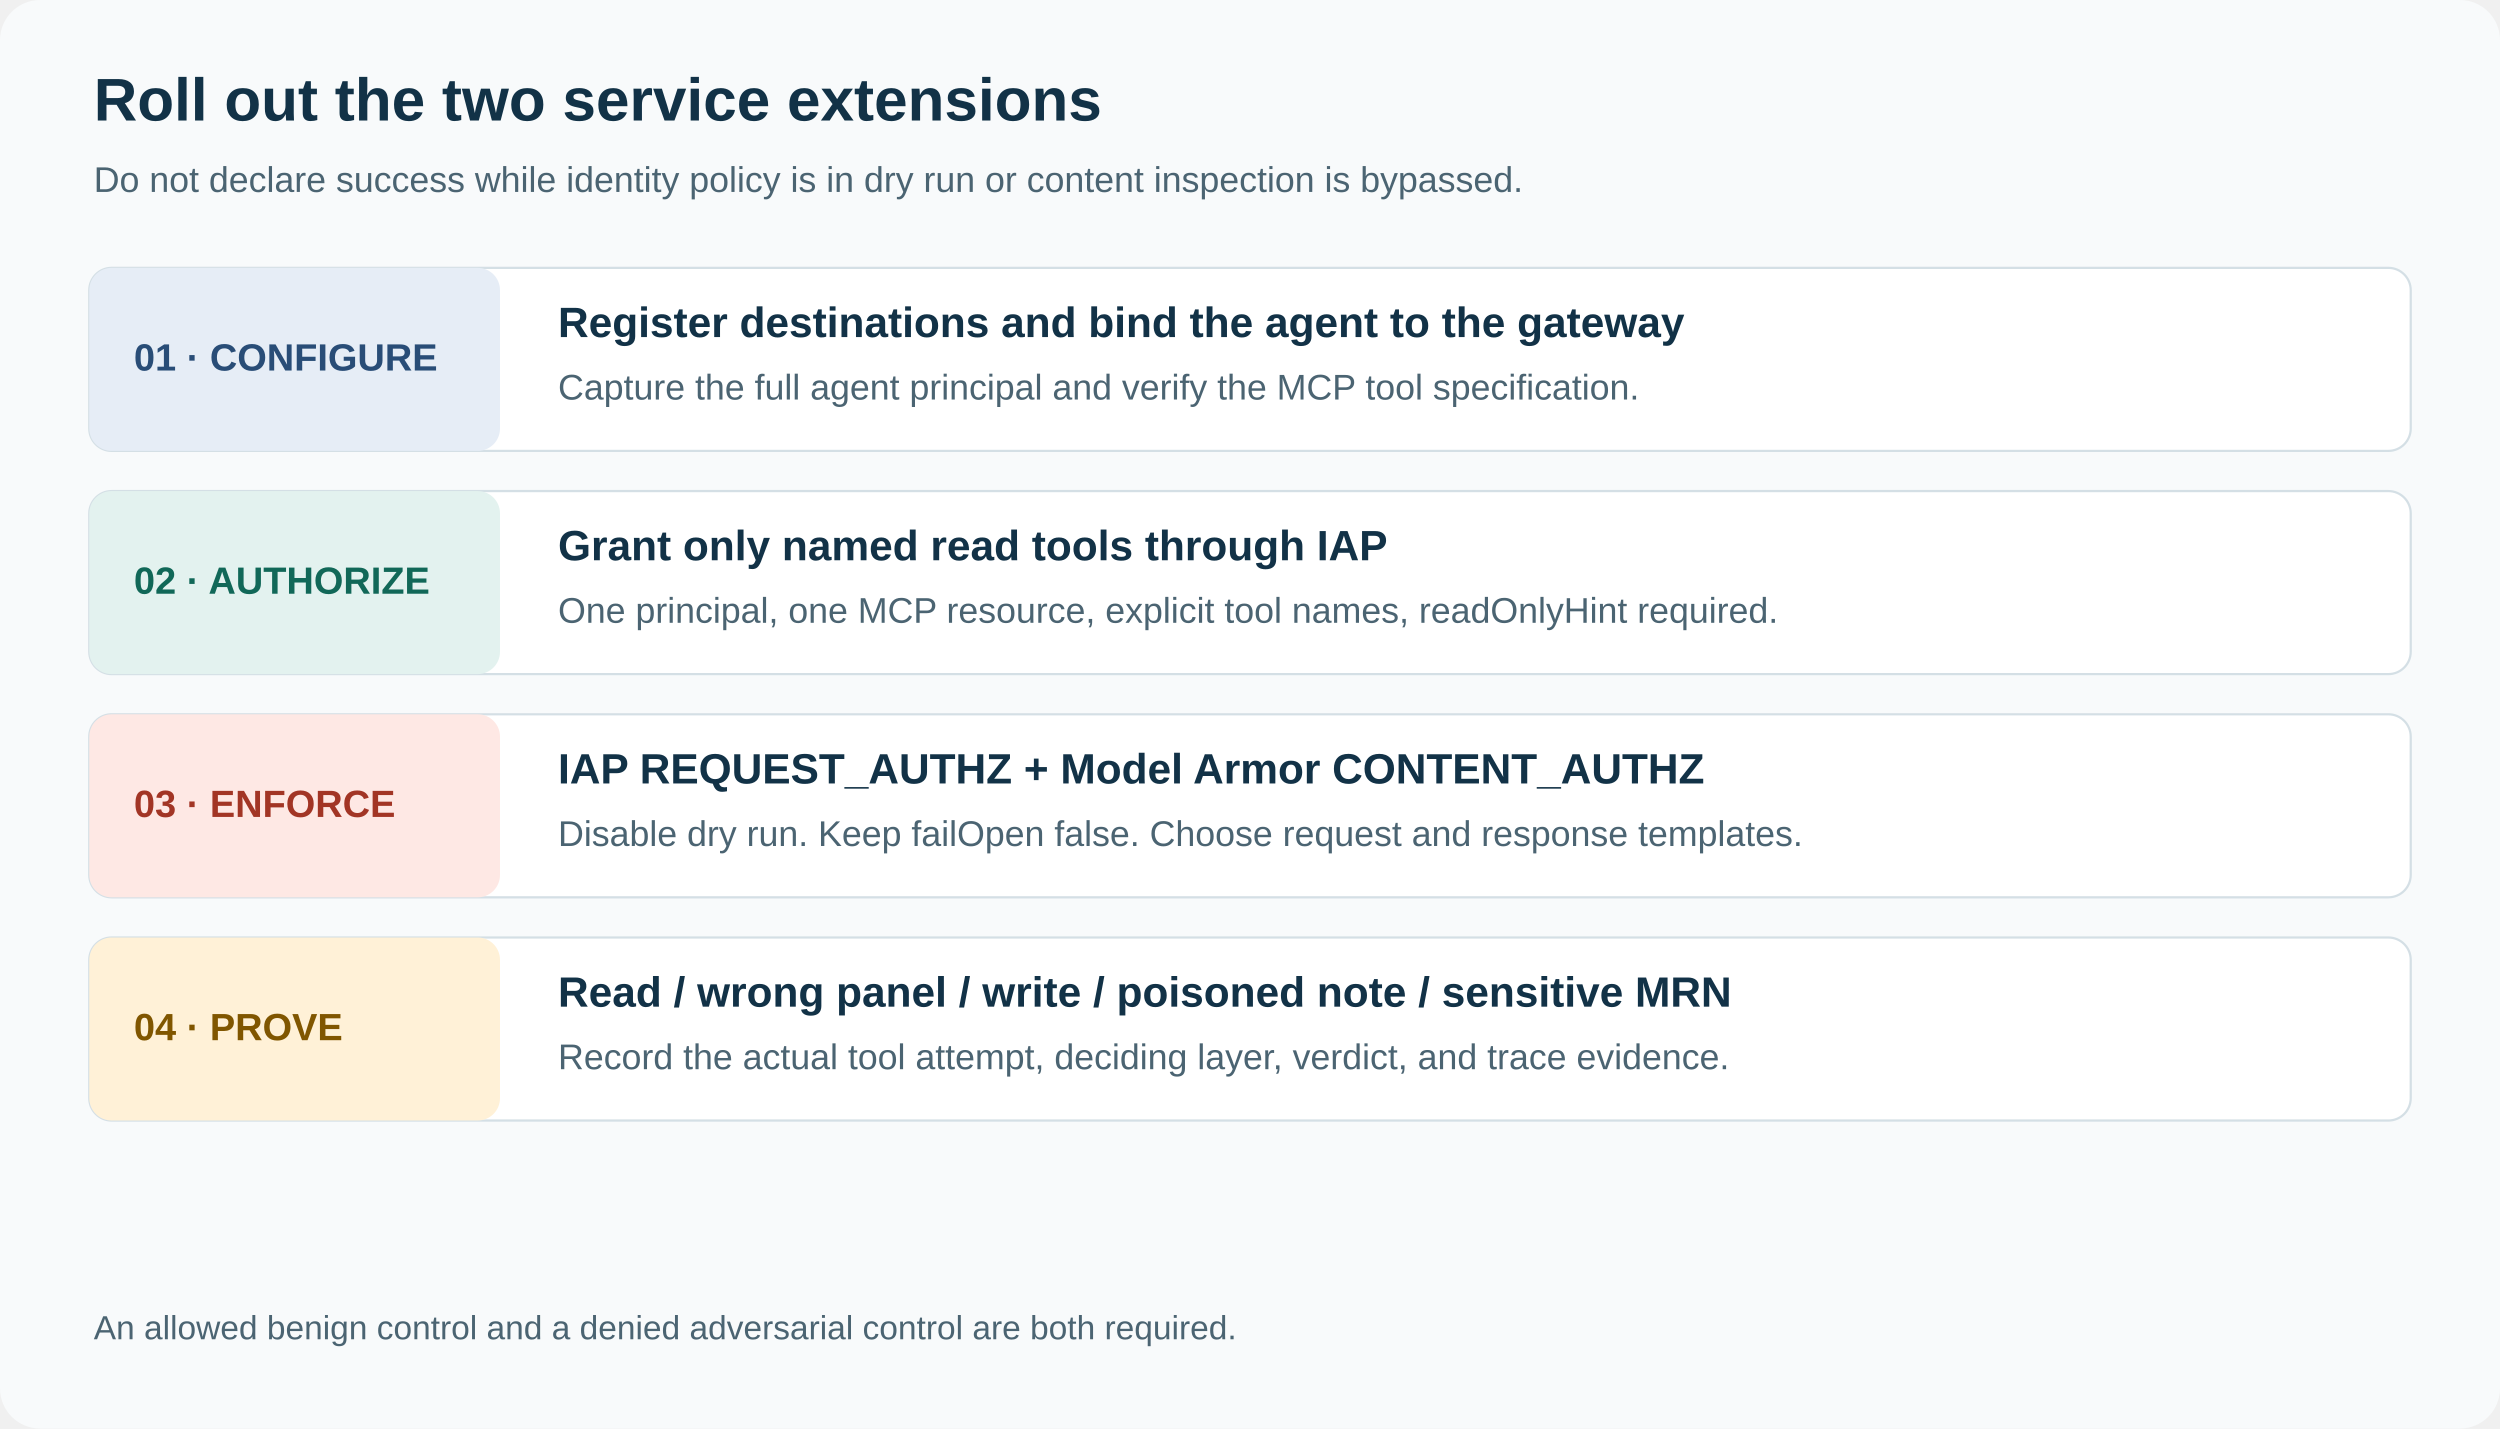
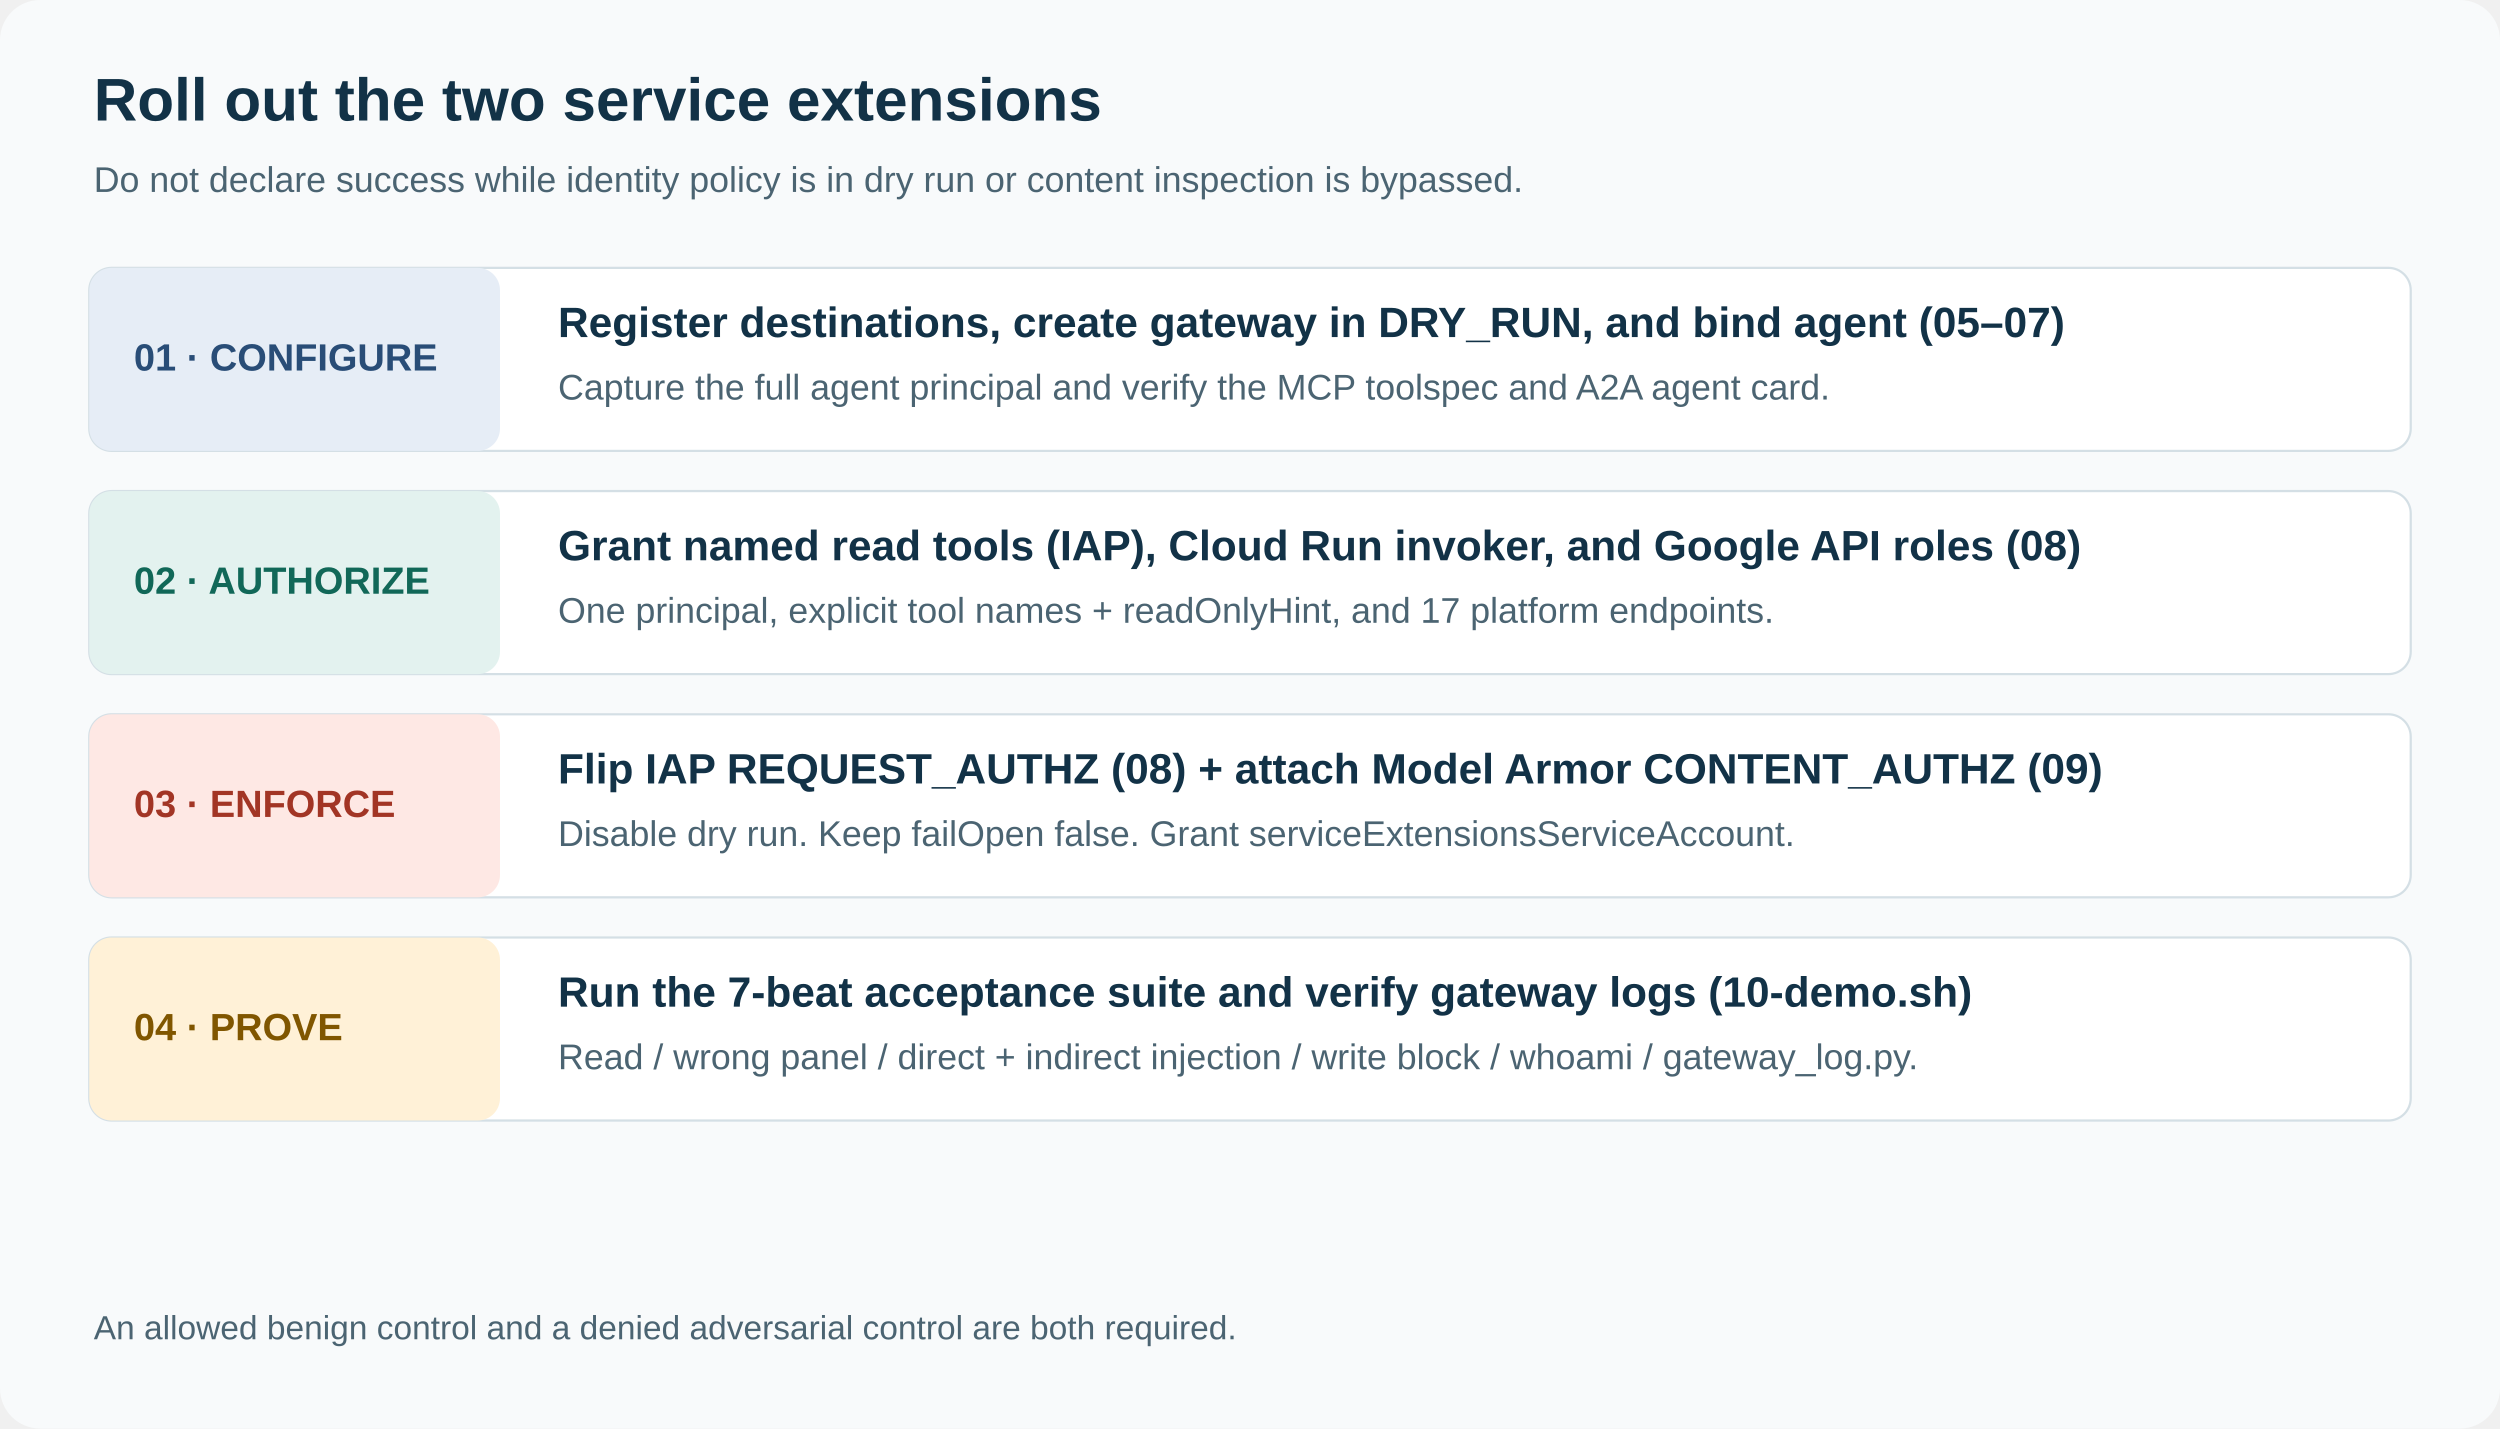
<svg xmlns="http://www.w3.org/2000/svg" viewBox="0 0 1120 640" role="img" aria-labelledby="title desc">
  <rect width="1120" height="640" rx="18" fill="#f8fafb" />
  <g font-family="Arial, sans-serif">
    <text x="42" y="54" font-size="27" font-weight="700" fill="#123247">Roll out the two service extensions</text>
    <text x="42" y="86" font-size="16" fill="#4b6472">Do not declare success while identity policy is in dry run or content inspection is bypassed.</text>
    <rect x="40" y="120" width="1040" height="82" rx="10" fill="white" stroke="#d4dfe5" />
    <rect x="40" y="120" width="184" height="82" rx="10" fill="#e6edf6" />
    <text x="60" y="166" font-size="17" font-weight="700" fill="#294d77">01 · CONFIGURE</text>
-     <text x="250" y="151" font-size="19" font-weight="700" fill="#123247">Register destinations and bind the agent to the gateway</text>
-     <text x="250" y="179" font-size="16" fill="#4b6472">Capture the full agent principal and verify the MCP tool specification.</text>
+     <text x="250" y="151" font-size="19" font-weight="700" fill="#123247">Register destinations, create gateway in DRY_RUN, and bind agent (05–07)</text>
+     <text x="250" y="179" font-size="16" fill="#4b6472">Capture the full agent principal and verify the MCP toolspec and A2A agent card.</text>
    <rect x="40" y="220" width="1040" height="82" rx="10" fill="white" stroke="#d4dfe5" />
    <rect x="40" y="220" width="184" height="82" rx="10" fill="#e3f2ef" />
    <text x="60" y="266" font-size="17" font-weight="700" fill="#116858">02 · AUTHORIZE</text>
-     <text x="250" y="251" font-size="19" font-weight="700" fill="#123247">Grant only named read tools through IAP</text>
-     <text x="250" y="279" font-size="16" fill="#4b6472">One principal, one MCP resource, explicit tool names, readOnlyHint required.</text>
+     <text x="250" y="251" font-size="19" font-weight="700" fill="#123247">Grant named read tools (IAP), Cloud Run invoker, and Google API roles (08)</text>
+     <text x="250" y="279" font-size="16" fill="#4b6472">One principal, explicit tool names + readOnlyHint, and 17 platform endpoints.</text>
    <rect x="40" y="320" width="1040" height="82" rx="10" fill="white" stroke="#d4dfe5" />
    <rect x="40" y="320" width="184" height="82" rx="10" fill="#fee8e4" />
    <text x="60" y="366" font-size="17" font-weight="700" fill="#a23525">03 · ENFORCE</text>
-     <text x="250" y="351" font-size="19" font-weight="700" fill="#123247">IAP REQUEST_AUTHZ + Model Armor CONTENT_AUTHZ</text>
-     <text x="250" y="379" font-size="16" fill="#4b6472">Disable dry run. Keep failOpen false. Choose request and response templates.</text>
+     <text x="250" y="351" font-size="19" font-weight="700" fill="#123247">Flip IAP REQUEST_AUTHZ (08) + attach Model Armor CONTENT_AUTHZ (09)</text>
+     <text x="250" y="379" font-size="16" fill="#4b6472">Disable dry run. Keep failOpen false. Grant serviceExtensionsServiceAccount.</text>
    <rect x="40" y="420" width="1040" height="82" rx="10" fill="white" stroke="#d4dfe5" />
    <rect x="40" y="420" width="184" height="82" rx="10" fill="#fff1d7" />
    <text x="60" y="466" font-size="17" font-weight="700" fill="#805600">04 · PROVE</text>
-     <text x="250" y="451" font-size="19" font-weight="700" fill="#123247">Read / wrong panel / write / poisoned note / sensitive MRN</text>
-     <text x="250" y="479" font-size="16" fill="#4b6472">Record the actual tool attempt, deciding layer, verdict, and trace evidence.</text>
+     <text x="250" y="451" font-size="19" font-weight="700" fill="#123247">Run the 7-beat acceptance suite and verify gateway logs (10-demo.sh)</text>
+     <text x="250" y="479" font-size="16" fill="#4b6472">Read / wrong panel / direct + indirect injection / write block / whoami / gateway_log.py.</text>
    <text x="42" y="600" font-size="15" fill="#4b6472">An allowed benign control and a denied adversarial control are both required.</text>
  </g>
</svg>
